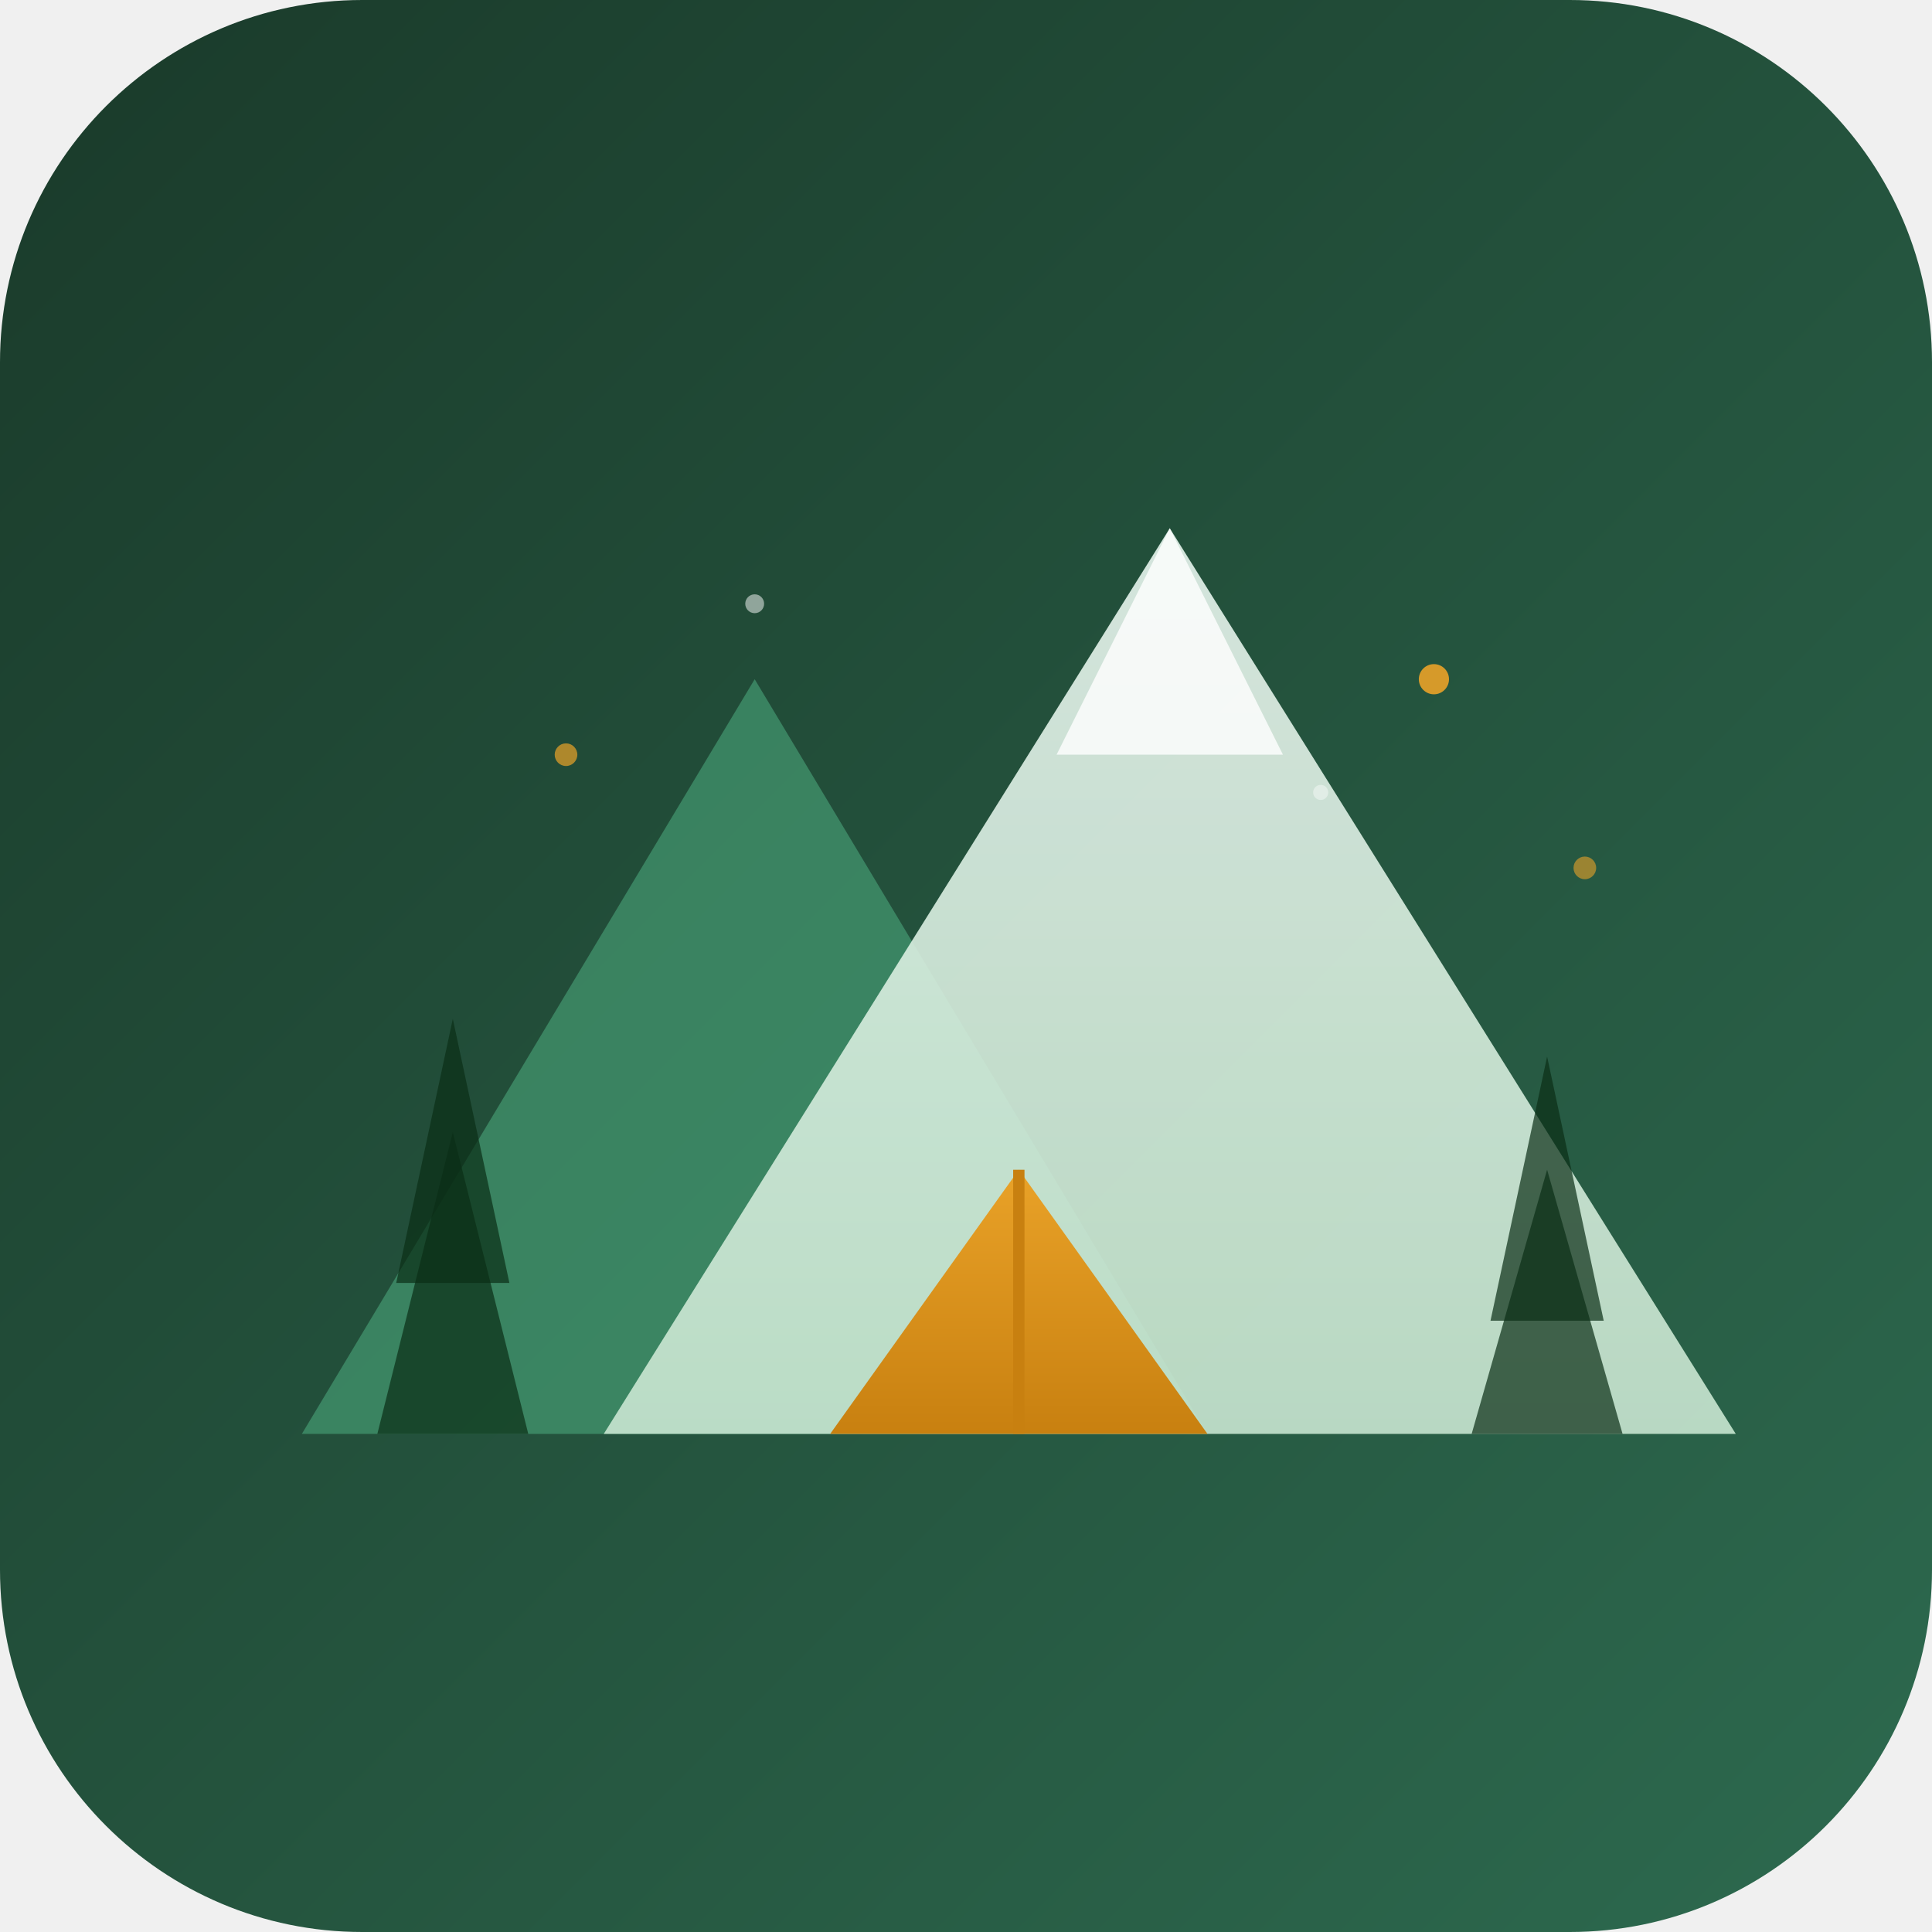
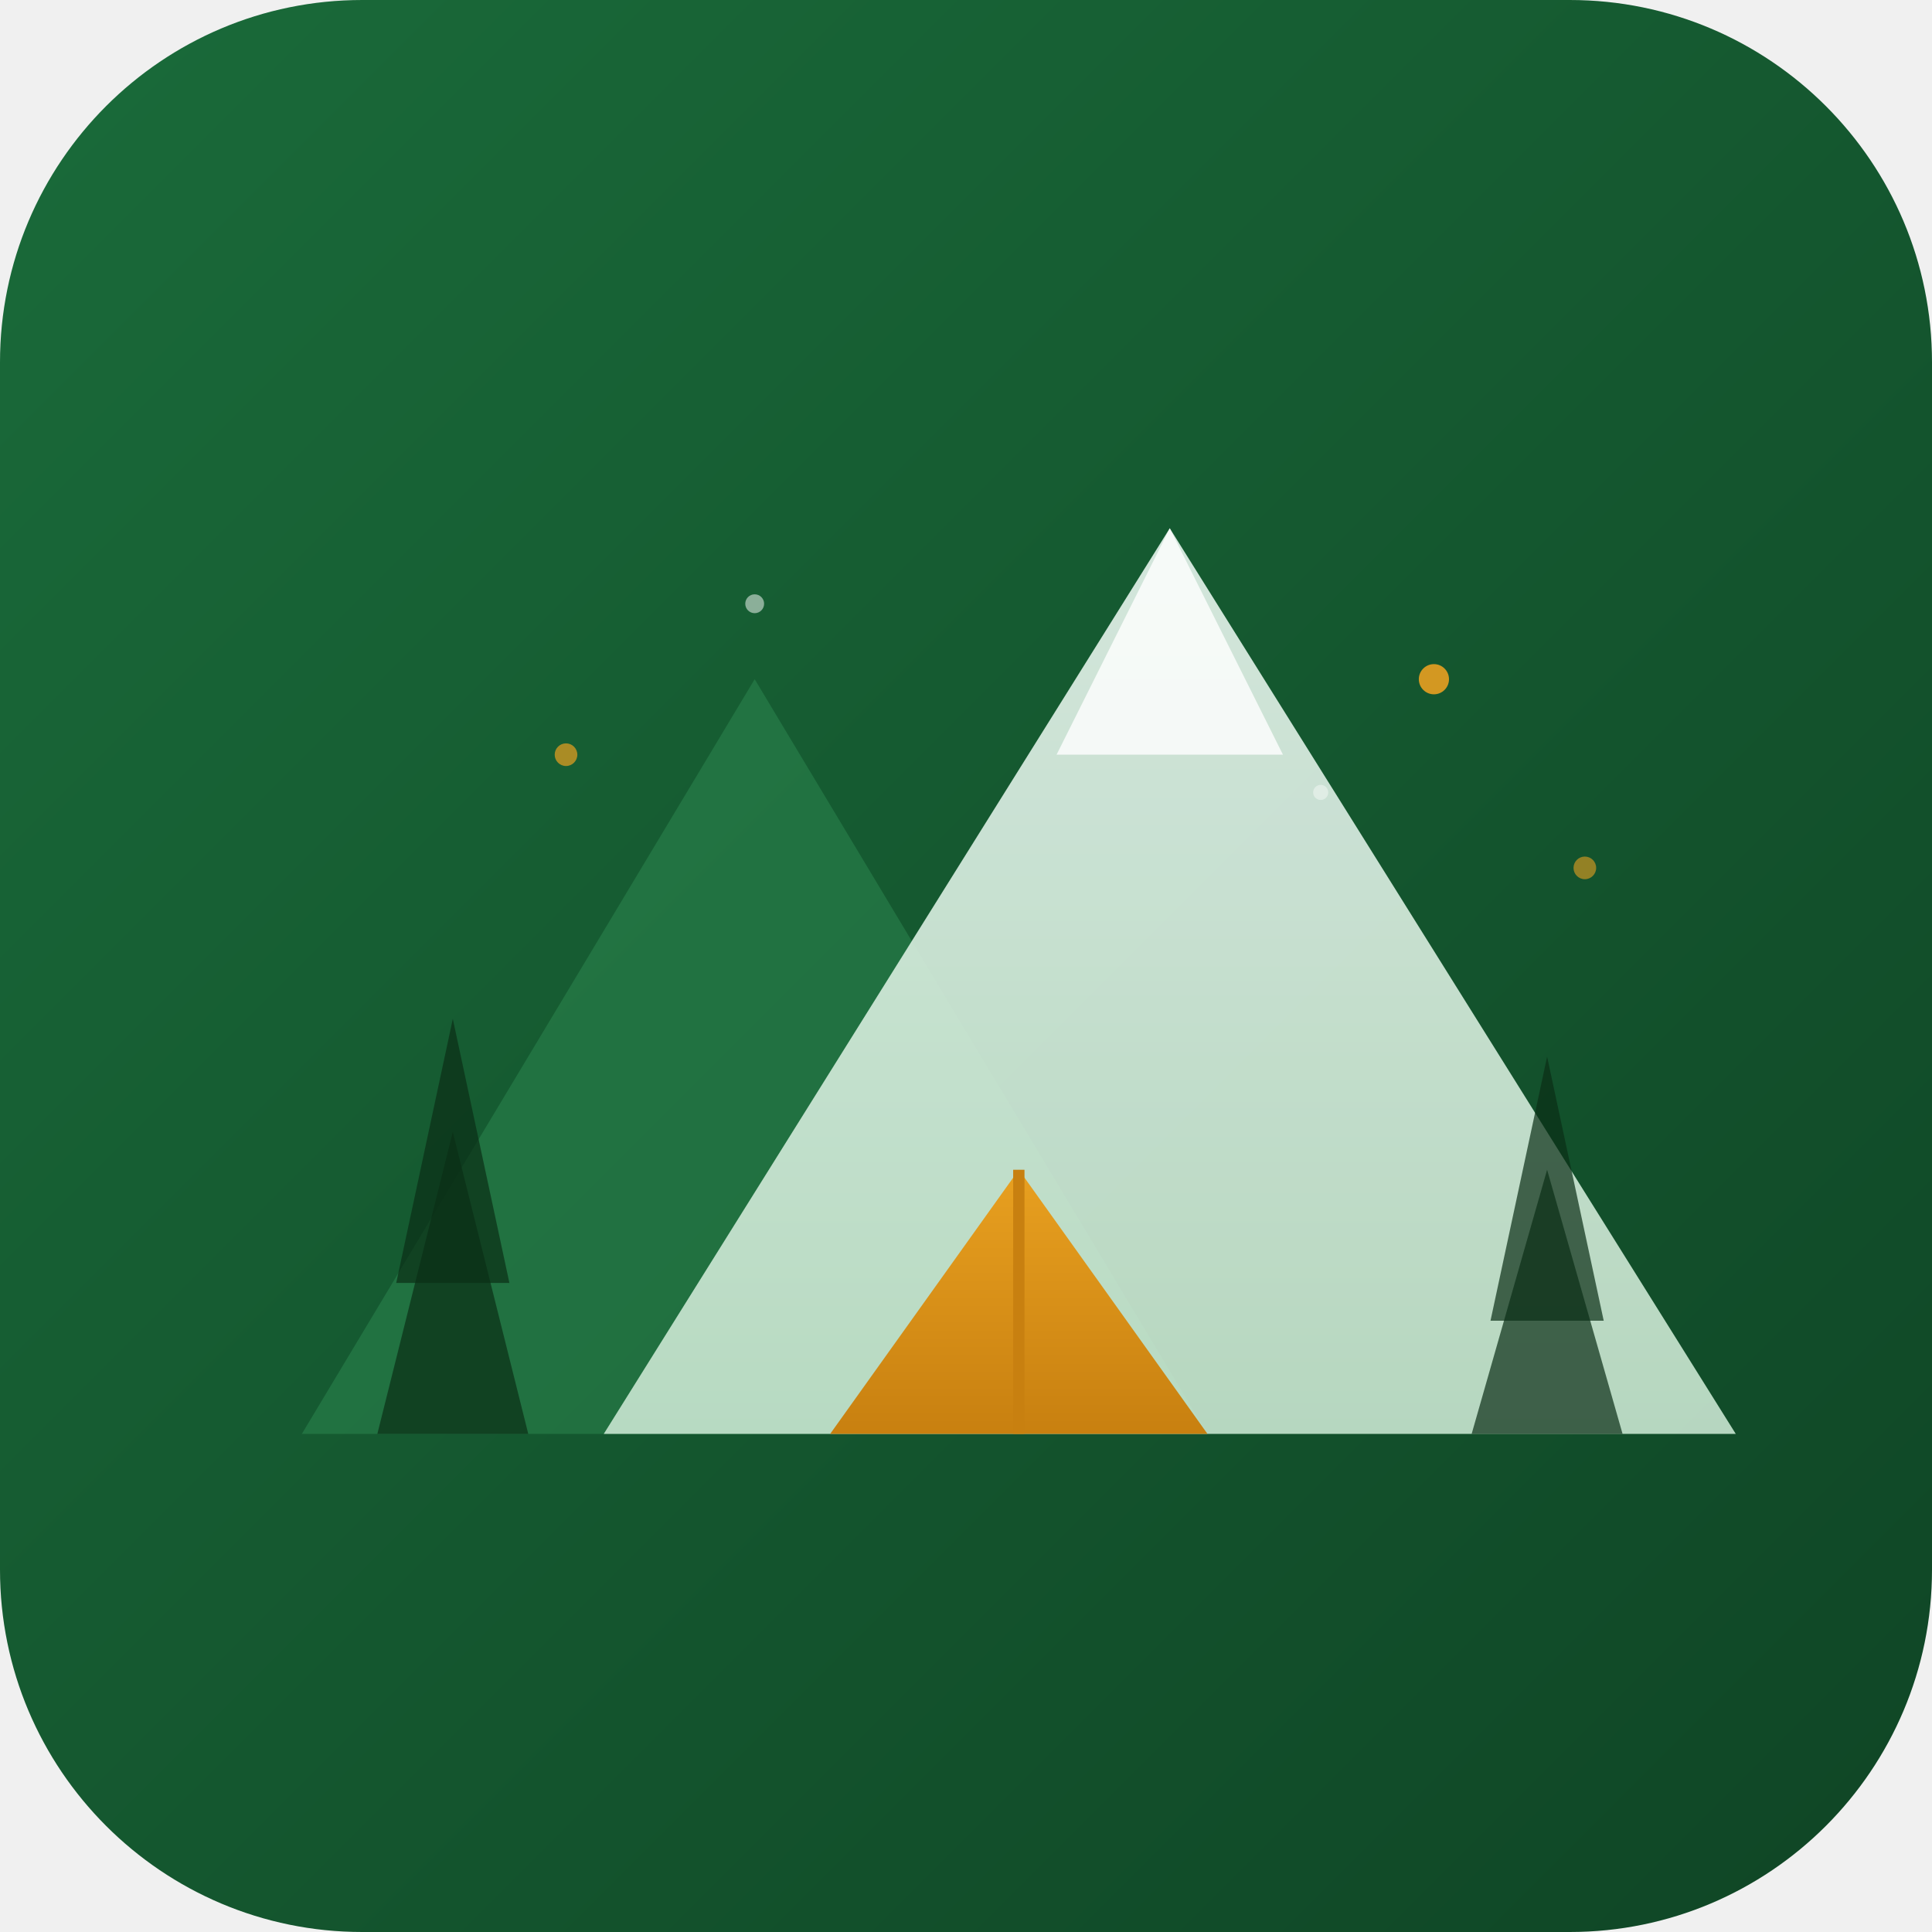
<svg xmlns="http://www.w3.org/2000/svg" viewBox="0 0 512 512">
  <defs>
    <linearGradient id="bgGrad" x1="0%" y1="0%" x2="100%" y2="100%">
-       <stop offset="0%" style="stop-color:#1a3a2a" />
-       <stop offset="100%" style="stop-color:#2d6a4f" />
+       <stop offset="0%" style="stop-color:#1a6b3a" />
+       <stop offset="100%" style="stop-color:#0f4525" />
    </linearGradient>
    <linearGradient id="mountainGrad" x1="0%" y1="0%" x2="0%" y2="100%">
      <stop offset="0%" style="stop-color:#e8f5ee" />
      <stop offset="100%" style="stop-color:#c8e6d0" />
    </linearGradient>
    <linearGradient id="tentGrad" x1="0%" y1="0%" x2="0%" y2="100%">
-       <stop offset="0%" style="stop-color:#e9a228" />
+       <stop offset="0%" style="stop-color:#e8a020" />
      <stop offset="100%" style="stop-color:#c88010" />
    </linearGradient>
  </defs>
  <rect width="512" height="512" rx="96" fill="url(#bgGrad)" />
-   <polygon points="80,380 200,180 320,380" fill="#52b788" opacity="0.5" />
+   <polygon points="80,380 200,180 320,380" fill="#2d8a52" opacity="0.5" />
  <polygon points="160,380 310,140 460,380" fill="url(#mountainGrad)" opacity="0.9" />
  <polygon points="310,140 280,200 340,200" fill="white" opacity="0.8" />
  <polygon points="100,380 120,300 140,380" fill="#0a2e16" opacity="0.7" />
  <polygon points="105,340 120,270 135,340" fill="#0a2e16" opacity="0.7" />
  <polygon points="390,380 410,310 430,380" fill="#0a2e16" opacity="0.7" />
  <polygon points="395,350 410,280 425,350" fill="#0a2e16" opacity="0.7" />
  <polygon points="220,380 270,310 320,380" fill="url(#tentGrad)" />
  <line x1="270" y1="310" x2="270" y2="380" stroke="#c88010" stroke-width="3" />
-   <circle cx="380" cy="180" r="4" fill="#e9a228" opacity="0.9" />
-   <circle cx="150" cy="200" r="3" fill="#e9a228" opacity="0.7" />
-   <circle cx="420" cy="230" r="3" fill="#e9a228" opacity="0.6" />
+   <circle cx="380" cy="180" r="4" fill="#e8a020" opacity="0.9" />
+   <circle cx="150" cy="200" r="3" fill="#e8a020" opacity="0.7" />
+   <circle cx="420" cy="230" r="3" fill="#e8a020" opacity="0.6" />
  <circle cx="200" cy="160" r="2.5" fill="white" opacity="0.5" />
  <circle cx="350" cy="210" r="2" fill="white" opacity="0.4" />
</svg>
